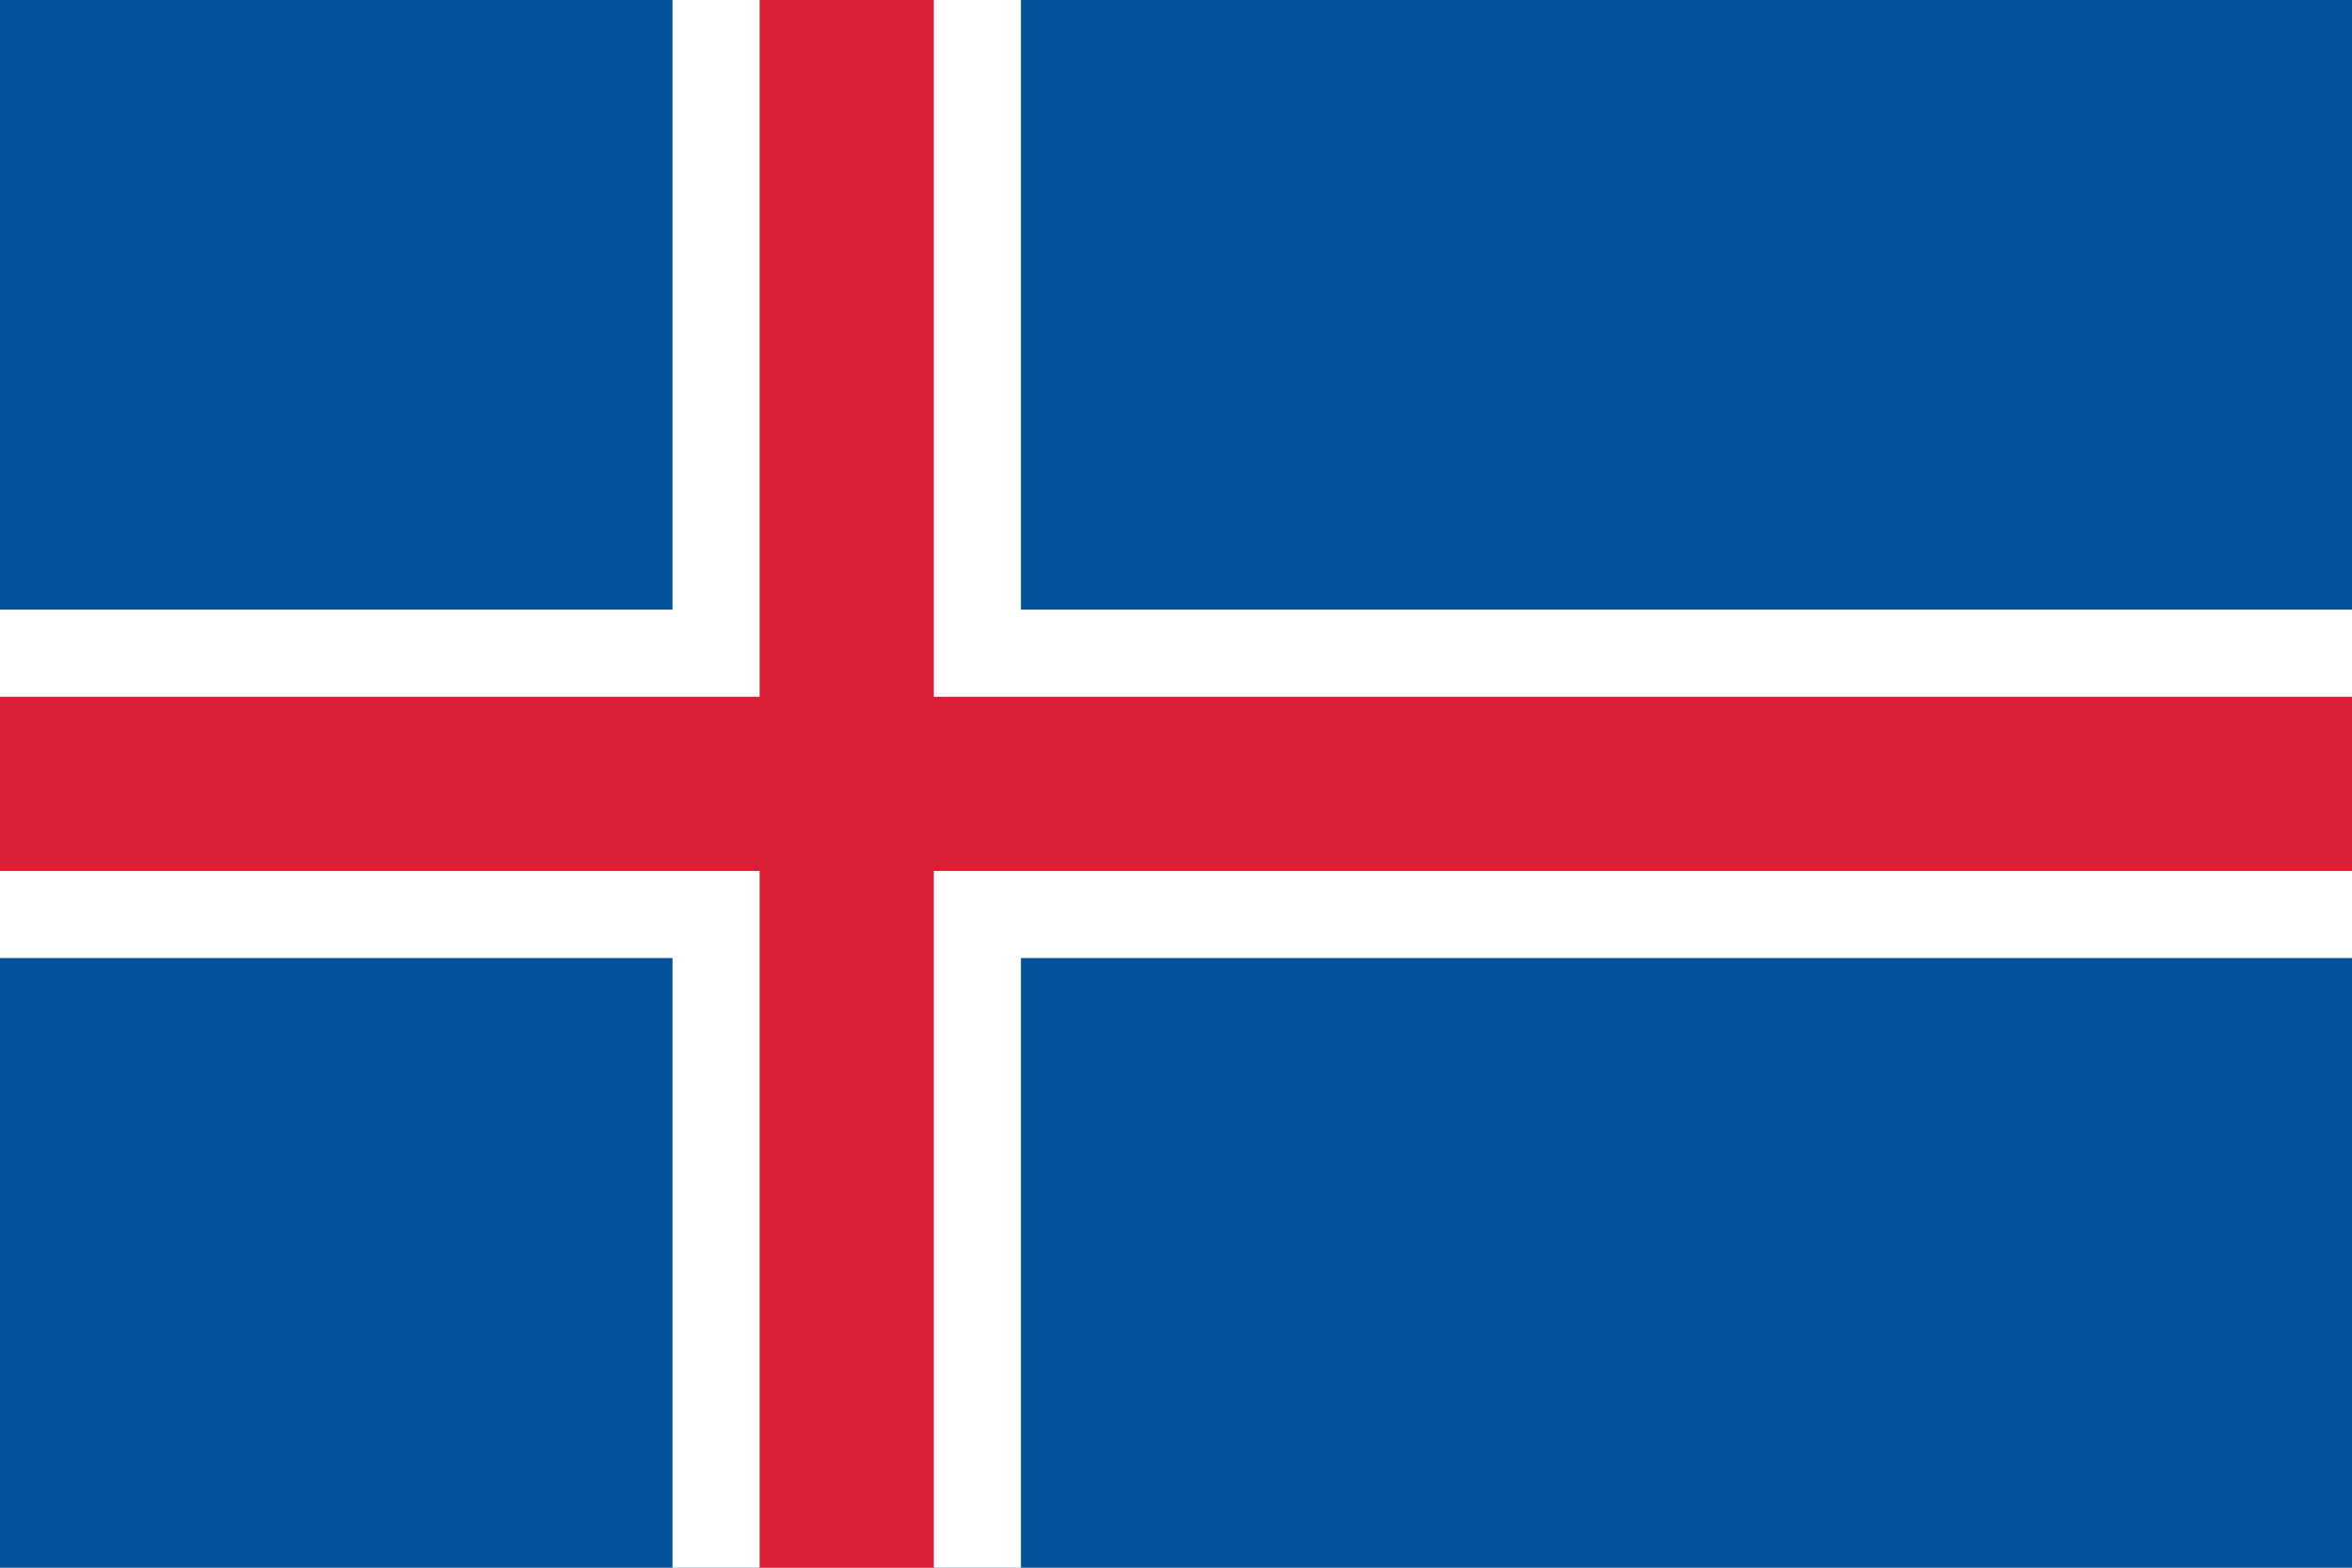
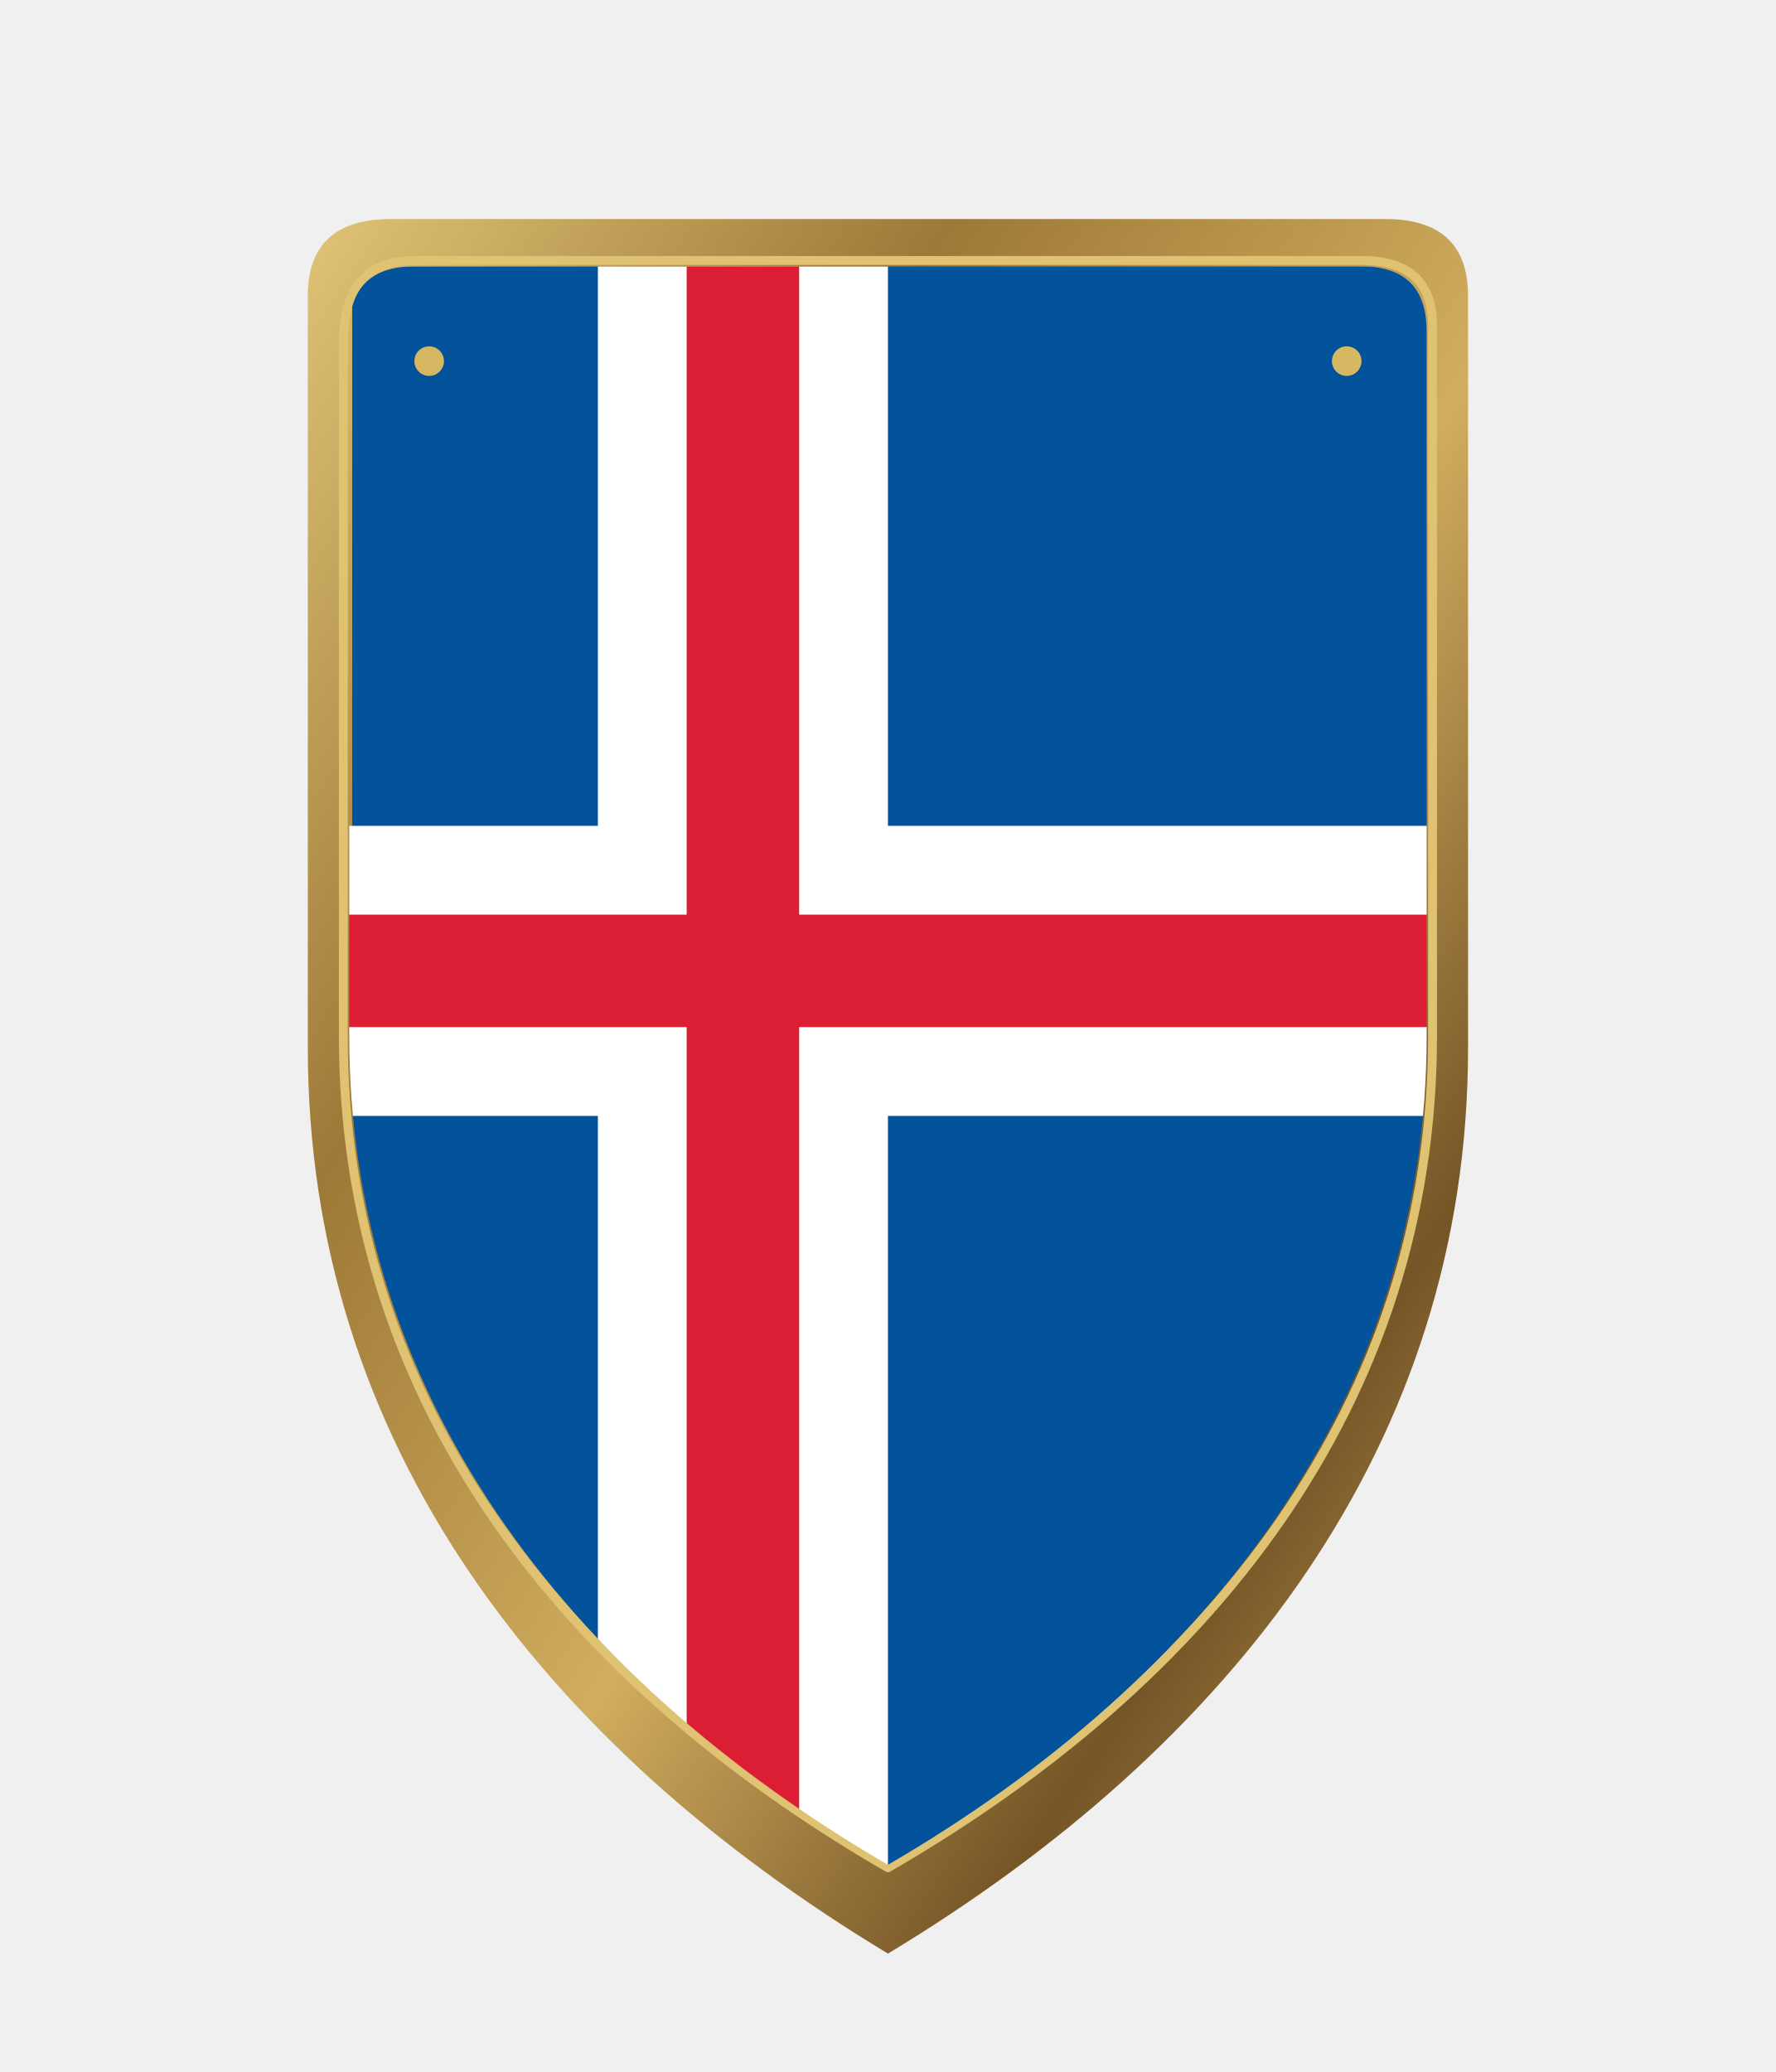
- <svg xmlns="http://www.w3.org/2000/svg" width="1350" height="900" version="1.1" viewBox="0 0 27 18">
-   <path d="m0 0h27v18h-27z" fill="#02529c" stroke-width="1" />
-   <path d="m0 9h27m-17.28-9v18" stroke="#fff" stroke-width="4" />
-   <path d="m0 9h27m-17.28-9v18" stroke="#dc1e35" stroke-width="2" />
+ <svg xmlns="http://www.w3.org/2000/svg" viewBox="0 0 600 700" width="600" height="700">
+   <defs>
+     <linearGradient id="antique-brass" x1="0%" y1="0%" x2="100%" y2="100%">
+       <stop offset="0%" stop-color="#e0c477" />
+       <stop offset="28%" stop-color="#9d7937" />
+       <stop offset="55%" stop-color="#d1ad5f" />
+       <stop offset="78%" stop-color="#755526" />
+       <stop offset="100%" stop-color="#c9a85d" />
+     </linearGradient>
+     <linearGradient id="dark-edge" x1="0%" y1="0%" x2="0%" y2="100%">
+       <stop offset="0%" stop-color="#40392f" />
+       <stop offset="100%" stop-color="#171916" />
+     </linearGradient>
+     <clipPath id="shield-clip">
+       <path d="         M 118 112         Q 118 90 140 90         L 460 90         Q 482 90 482 112         L 482 350         C 482 470 410 566 300 630         C 190 566 118 470 118 350         Z" />
+     </clipPath>
+   </defs>
+   <g id="shield" filter="url(#shield-shadow)">
+     <path id="shield-outer" d="             M 104 100             Q 104 74 132 74             L 468 74             Q 496 74 496 100             L 496 354             C 496 488 416 590 300 660             C 184 590 104 488 104 354             Z" fill="url(#antique-brass)" stroke="#3b2b16" stroke-width="0" stroke-linejoin="round" />
+     <path id="shield-recess" d="             M 116 116             Q 116 88 140 88             L 460 88             Q 484 88 484 110             L 484 350             C 484 474 409 568 300 631             C 191 568 116 474 116 350             Z" fill="#00000000" stroke="#dfc373" stroke-width="3" stroke-linejoin="round" />
+     <g id="flag-art" clip-path="url(#shield-clip)" filter="url(#paper-grain)">
+       <rect x="119" y="90" width="368" height="540" fill="#02529c" />
+       <rect x="202" y="90" width="98" height="540" fill="#fff" />
+       <rect x="100" y="279" width="400" height="98" fill="#fff" />
+       <rect x="232" y="90" width="38" height="540" fill="#dc1e35" />
+       <rect x="100" y="309" width="400" height="38" fill="#dc1e35" />
+     </g>
+     <g fill="#d6b863" stroke="#4b351a" stroke-width="0">
+       <circle cx="145" cy="122" r="5" />
+       <circle cx="455" cy="122" r="5" />
+     </g>
+   </g>
</svg>
